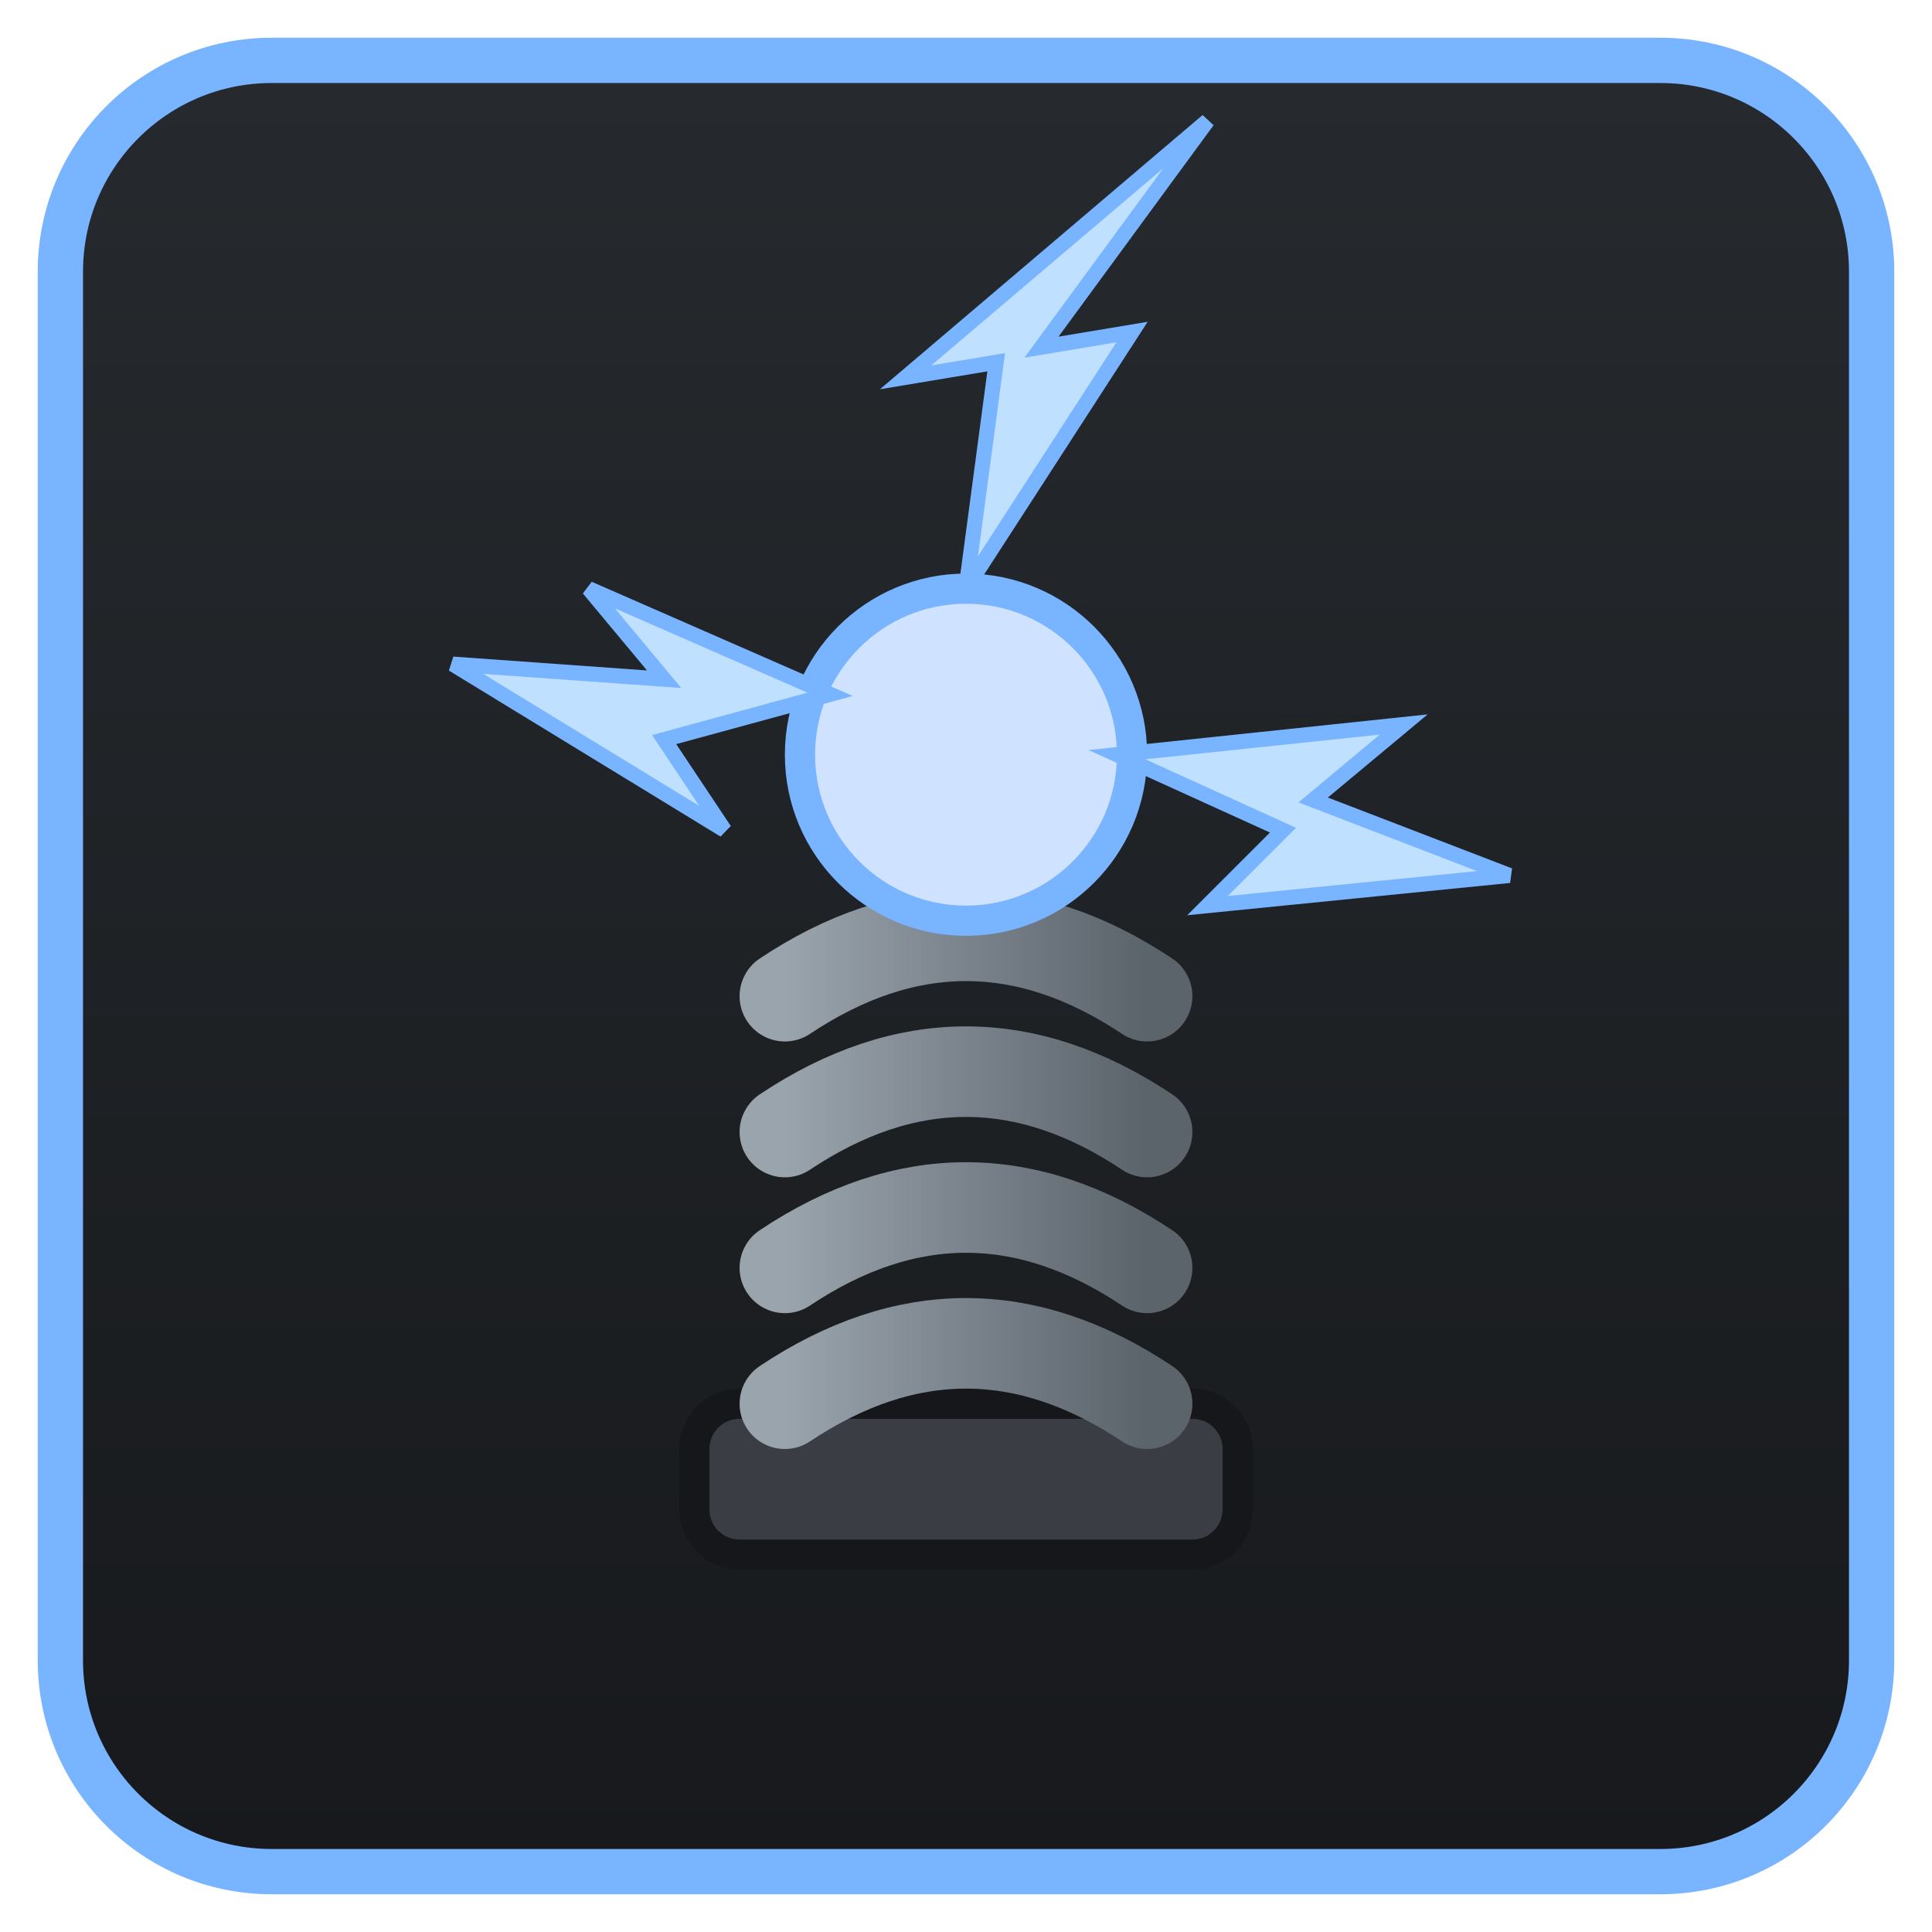
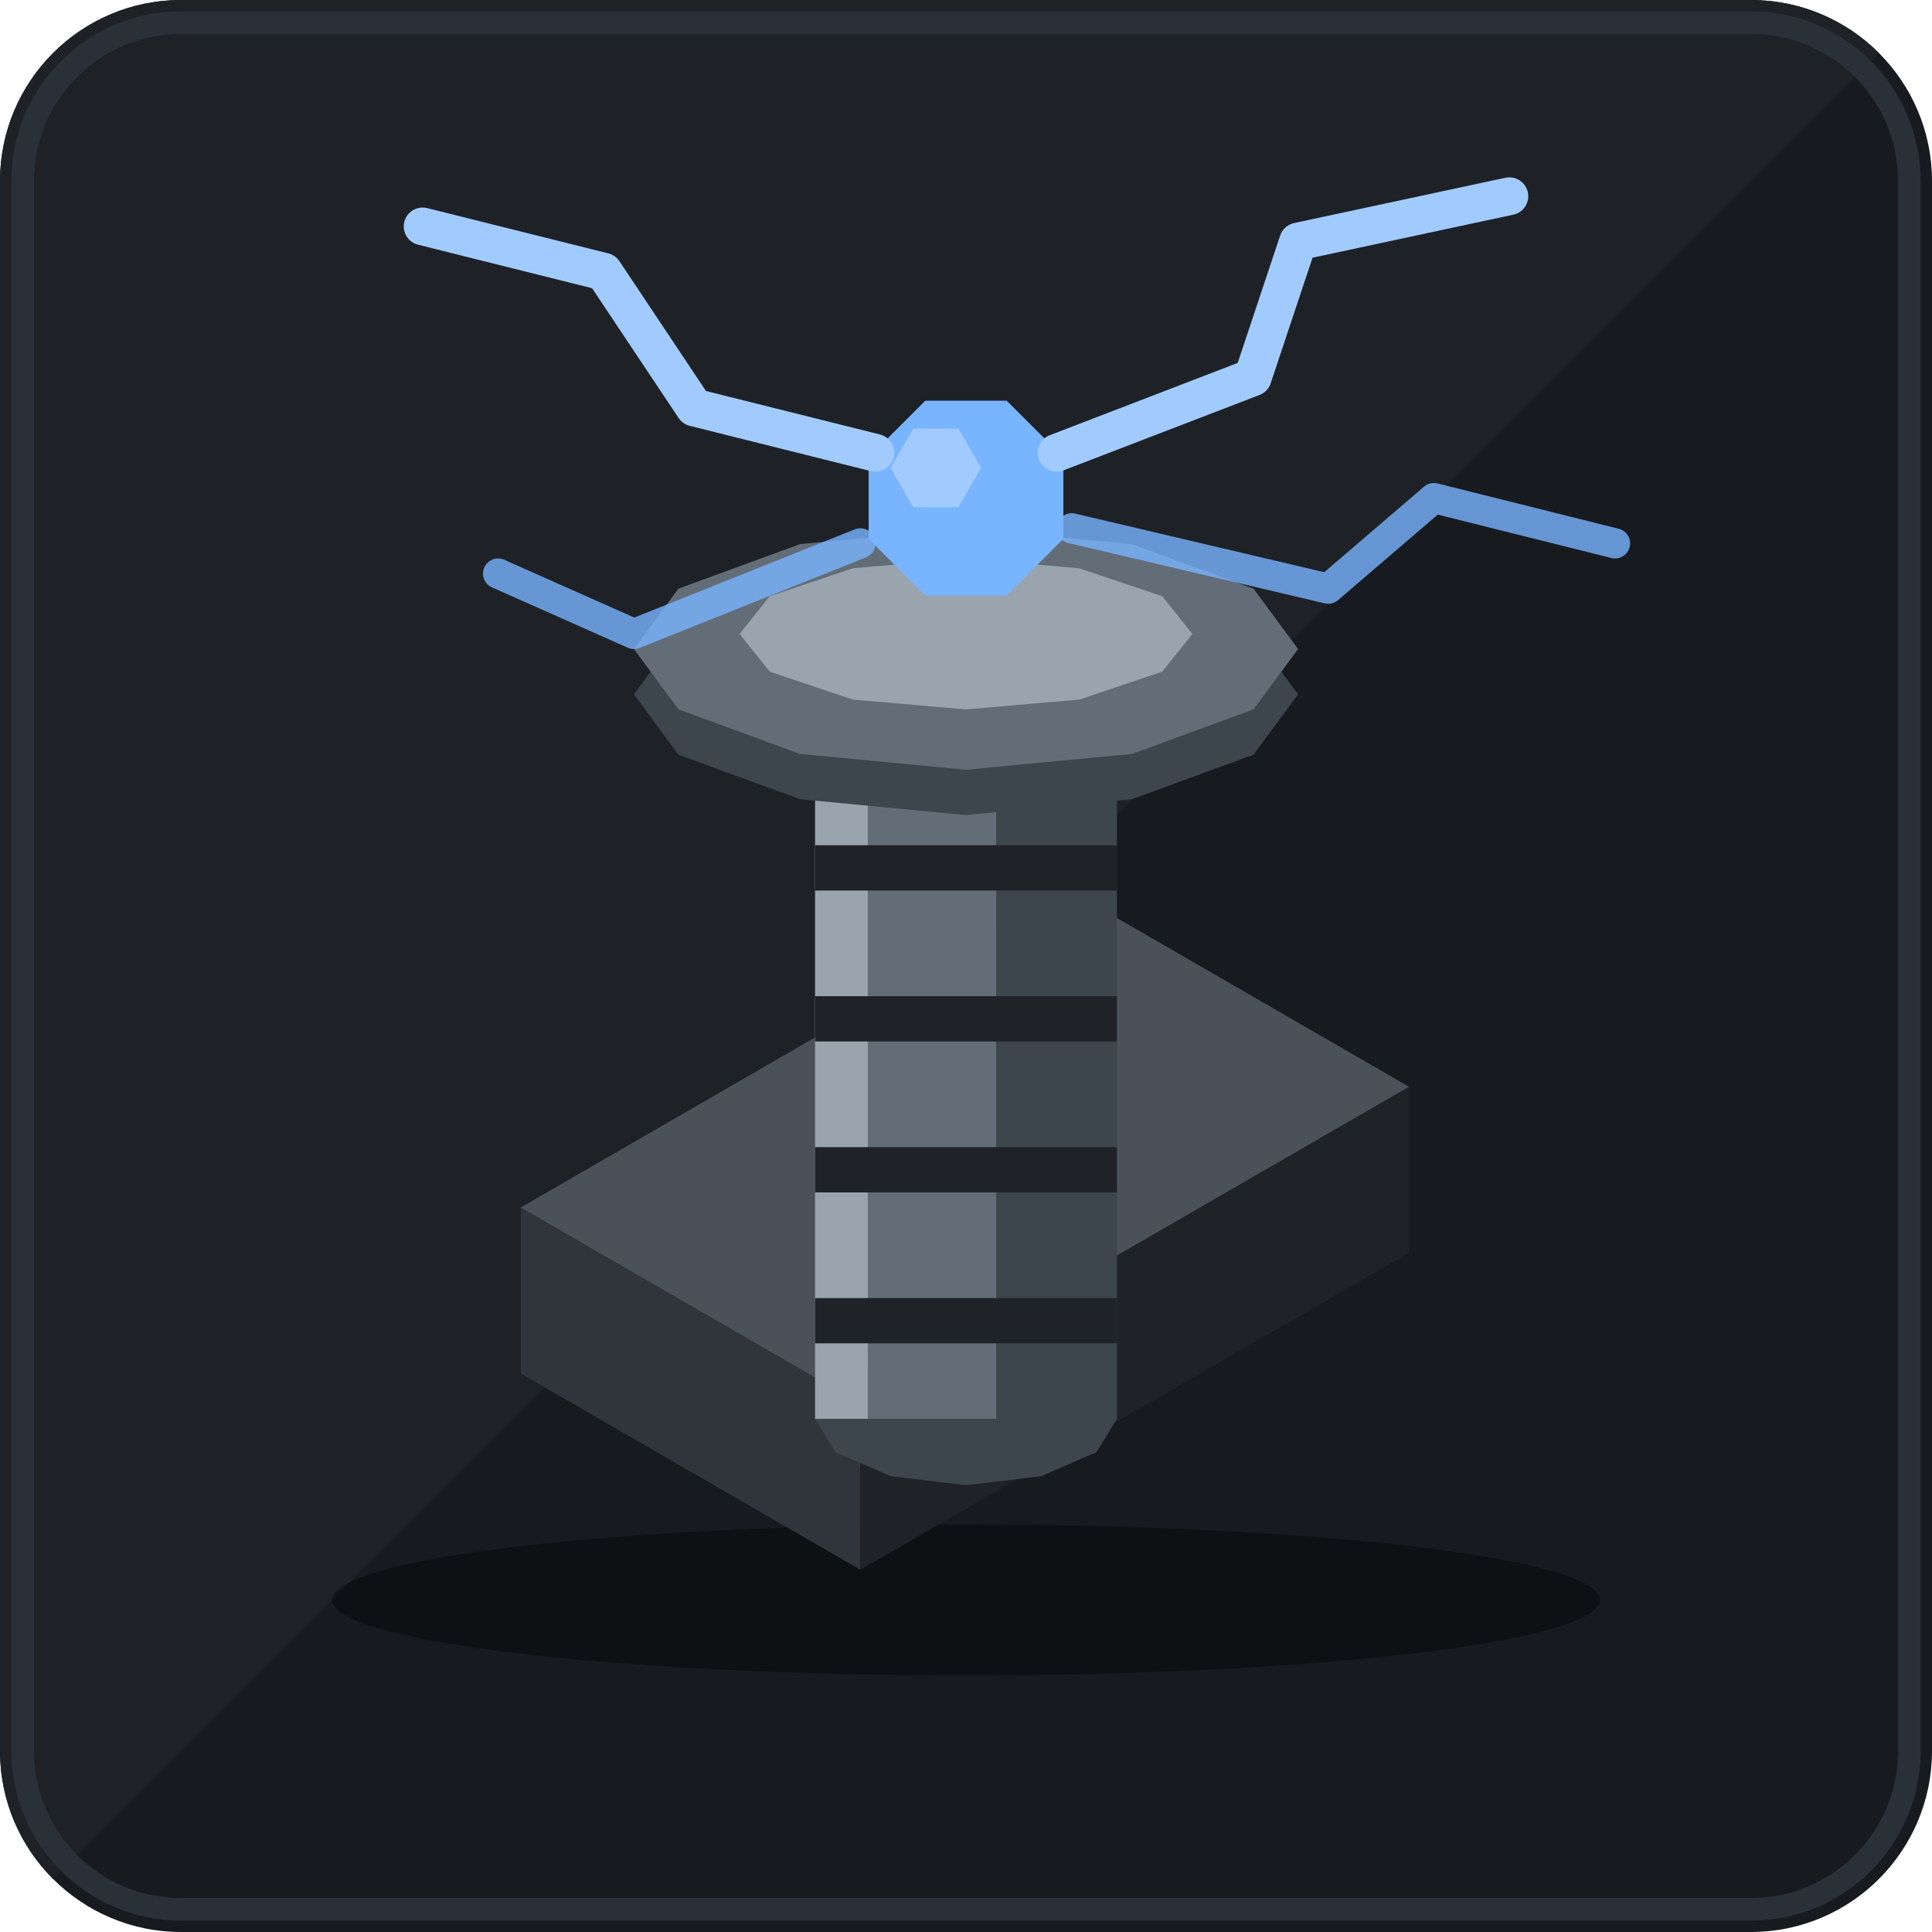
<svg xmlns="http://www.w3.org/2000/svg" viewBox="0 0 256 256">
-   <defs>
-     <linearGradient id="bg" x1="0" y1="0" x2="0" y2="1">
-       <stop offset="0" stop-color="#262a2e" />
-       <stop offset="1" stop-color="#17191c" />
-     </linearGradient>
-     <linearGradient id="metal" x1="0" y1="0" x2="1" y2="0">
-       <stop offset="0" stop-color="#9aa4ad" />
-       <stop offset="1" stop-color="#5b636b" />
-     </linearGradient>
-   </defs>
-   <rect x="8" y="8" width="240" height="240" rx="28" fill="url(#bg)" stroke="#78b4ff" stroke-width="6" />
-   <rect x="92" y="186" width="72" height="20" rx="6" fill="#3a3e44" stroke="#15171a" stroke-width="4" />
-   <g fill="none" stroke="url(#metal)" stroke-width="12" stroke-linecap="round">
-     <path d="M104 186 q24 -16 48 0" />
-     <path d="M104 168 q24 -16 48 0" />
-     <path d="M104 150 q24 -16 48 0" />
-     <path d="M104 132 q24 -16 48 0" />
+   <clipPath id="plateClip">
+     <rect x="0" y="0" width="256" height="256" rx="24" />
+   </clipPath>
+   <g clip-path="url(#plateClip)">
+     <rect x="0" y="0" width="256" height="256" fill="#171a1e" />
+     <polygon points="0,0 256,0 0,256" fill="#1e2227" />
  </g>
-   <circle cx="128" cy="100" r="22" fill="#cfe2ff" />
-   <circle cx="128" cy="100" r="22" fill="none" stroke="#78b4ff" stroke-width="4" />
-   <g fill="#bfe0ff" stroke="#78b4ff" stroke-width="2">
-     <path d="M128 78 L150 44 L138 46 L160 16 L120 50 L132 48 Z" />
-     <path d="M110 92 L78 78 L88 90 L60 88 L96 110 L88 98 Z" />
-     <path d="M148 100 L186 96 L174 106 L200 116 L160 120 L170 110 Z" />
-   </g>
+   <rect x="3" y="3" width="250" height="250" rx="21" fill="none" stroke="#2a3038" stroke-width="3" />
+   <ellipse cx="128" cy="212" rx="84" ry="10" fill="#07090b" opacity="0.55" />
+   <polygon points="114,208 69,182 69,160 114,186" fill="#30353b" />
+   <polygon points="114,208 186.7,166 186.7,144 114,186" fill="#1f2327" />
+   <polygon points="114,186 186.7,144 141.7,118 69,160" fill="#4b5159" />
+   <polygon points="148,188 145.3,192.4 138,195.6 128,196.8 118,195.6 110.7,192.4 108,188 110.7,183.6 118,180.4 128,179.2 138,180.4 145.3,183.6" fill="#3d454d" />
+   <rect x="108" y="96" width="7" height="92" fill="#9aa4ae" />
+   <rect x="115" y="96" width="17" height="92" fill="#636d77" />
+   <rect x="132" y="96" width="16" height="92" fill="#3d454d" />
+   <polygon points="148,96 145.3,100.4 138,103.6 128,104.8 118,103.6 110.7,100.4 108,96 110.7,91.6 118,88.4 128,87.2 138,88.4 145.3,91.6" fill="#9aa4ae" />
+   <rect x="108" y="112" width="40" height="6" fill="#1f2327" />
+   <rect x="108" y="132" width="40" height="6" fill="#1f2327" />
+   <rect x="108" y="152" width="40" height="6" fill="#1f2327" />
+   <rect x="108" y="172" width="40" height="6" fill="#1f2327" />
+   <polygon points="172,92 166.1,100 150,105.9 128,108 106,105.9 89.9,100 84,92 89.9,84 106,78.1 128,76 150,78.1 166.1,84" fill="#3d454d" />
+   <polygon points="172,86 166.1,94 150,99.9 128,102 106,99.9 89.9,94 84,86 89.9,78 106,72.1 128,70 150,72.1 166.1,78" fill="#636d77" />
+   <polygon points="158,84 154,89 143,92.7 128,94 113,92.7 102,89 98,84 102,79 113,75.3 128,74 143,75.3 154,79" fill="#9aa4ae" />
+   <polygon points="140.9,71.4 133.4,78.9 122.6,78.9 115.1,71.4 115.1,60.6 122.6,53.1 133.4,53.1 140.9,60.6" fill="#78b4ff" />
+   <polygon points="130,62 127,67.2 121,67.2 118,62 121,56.8 127,56.8" fill="#a1cbff" />
+   <polyline points="116,60 92,54 80,36 56,30" fill="none" stroke="#a1cbff" stroke-width="5" stroke-linecap="round" stroke-linejoin="round" />
+   <polyline points="140,60 166,50 172,32 200,26" fill="none" stroke="#a1cbff" stroke-width="5" stroke-linecap="round" stroke-linejoin="round" />
+   <polyline points="142,70 176,78 190,66 214,72" fill="none" stroke="#78b4ff" stroke-width="4" stroke-linecap="round" stroke-linejoin="round" opacity="0.8" />
+   <polyline points="114,72 84,84 66,76" fill="none" stroke="#78b4ff" stroke-width="4" stroke-linecap="round" stroke-linejoin="round" opacity="0.8" />
</svg>
